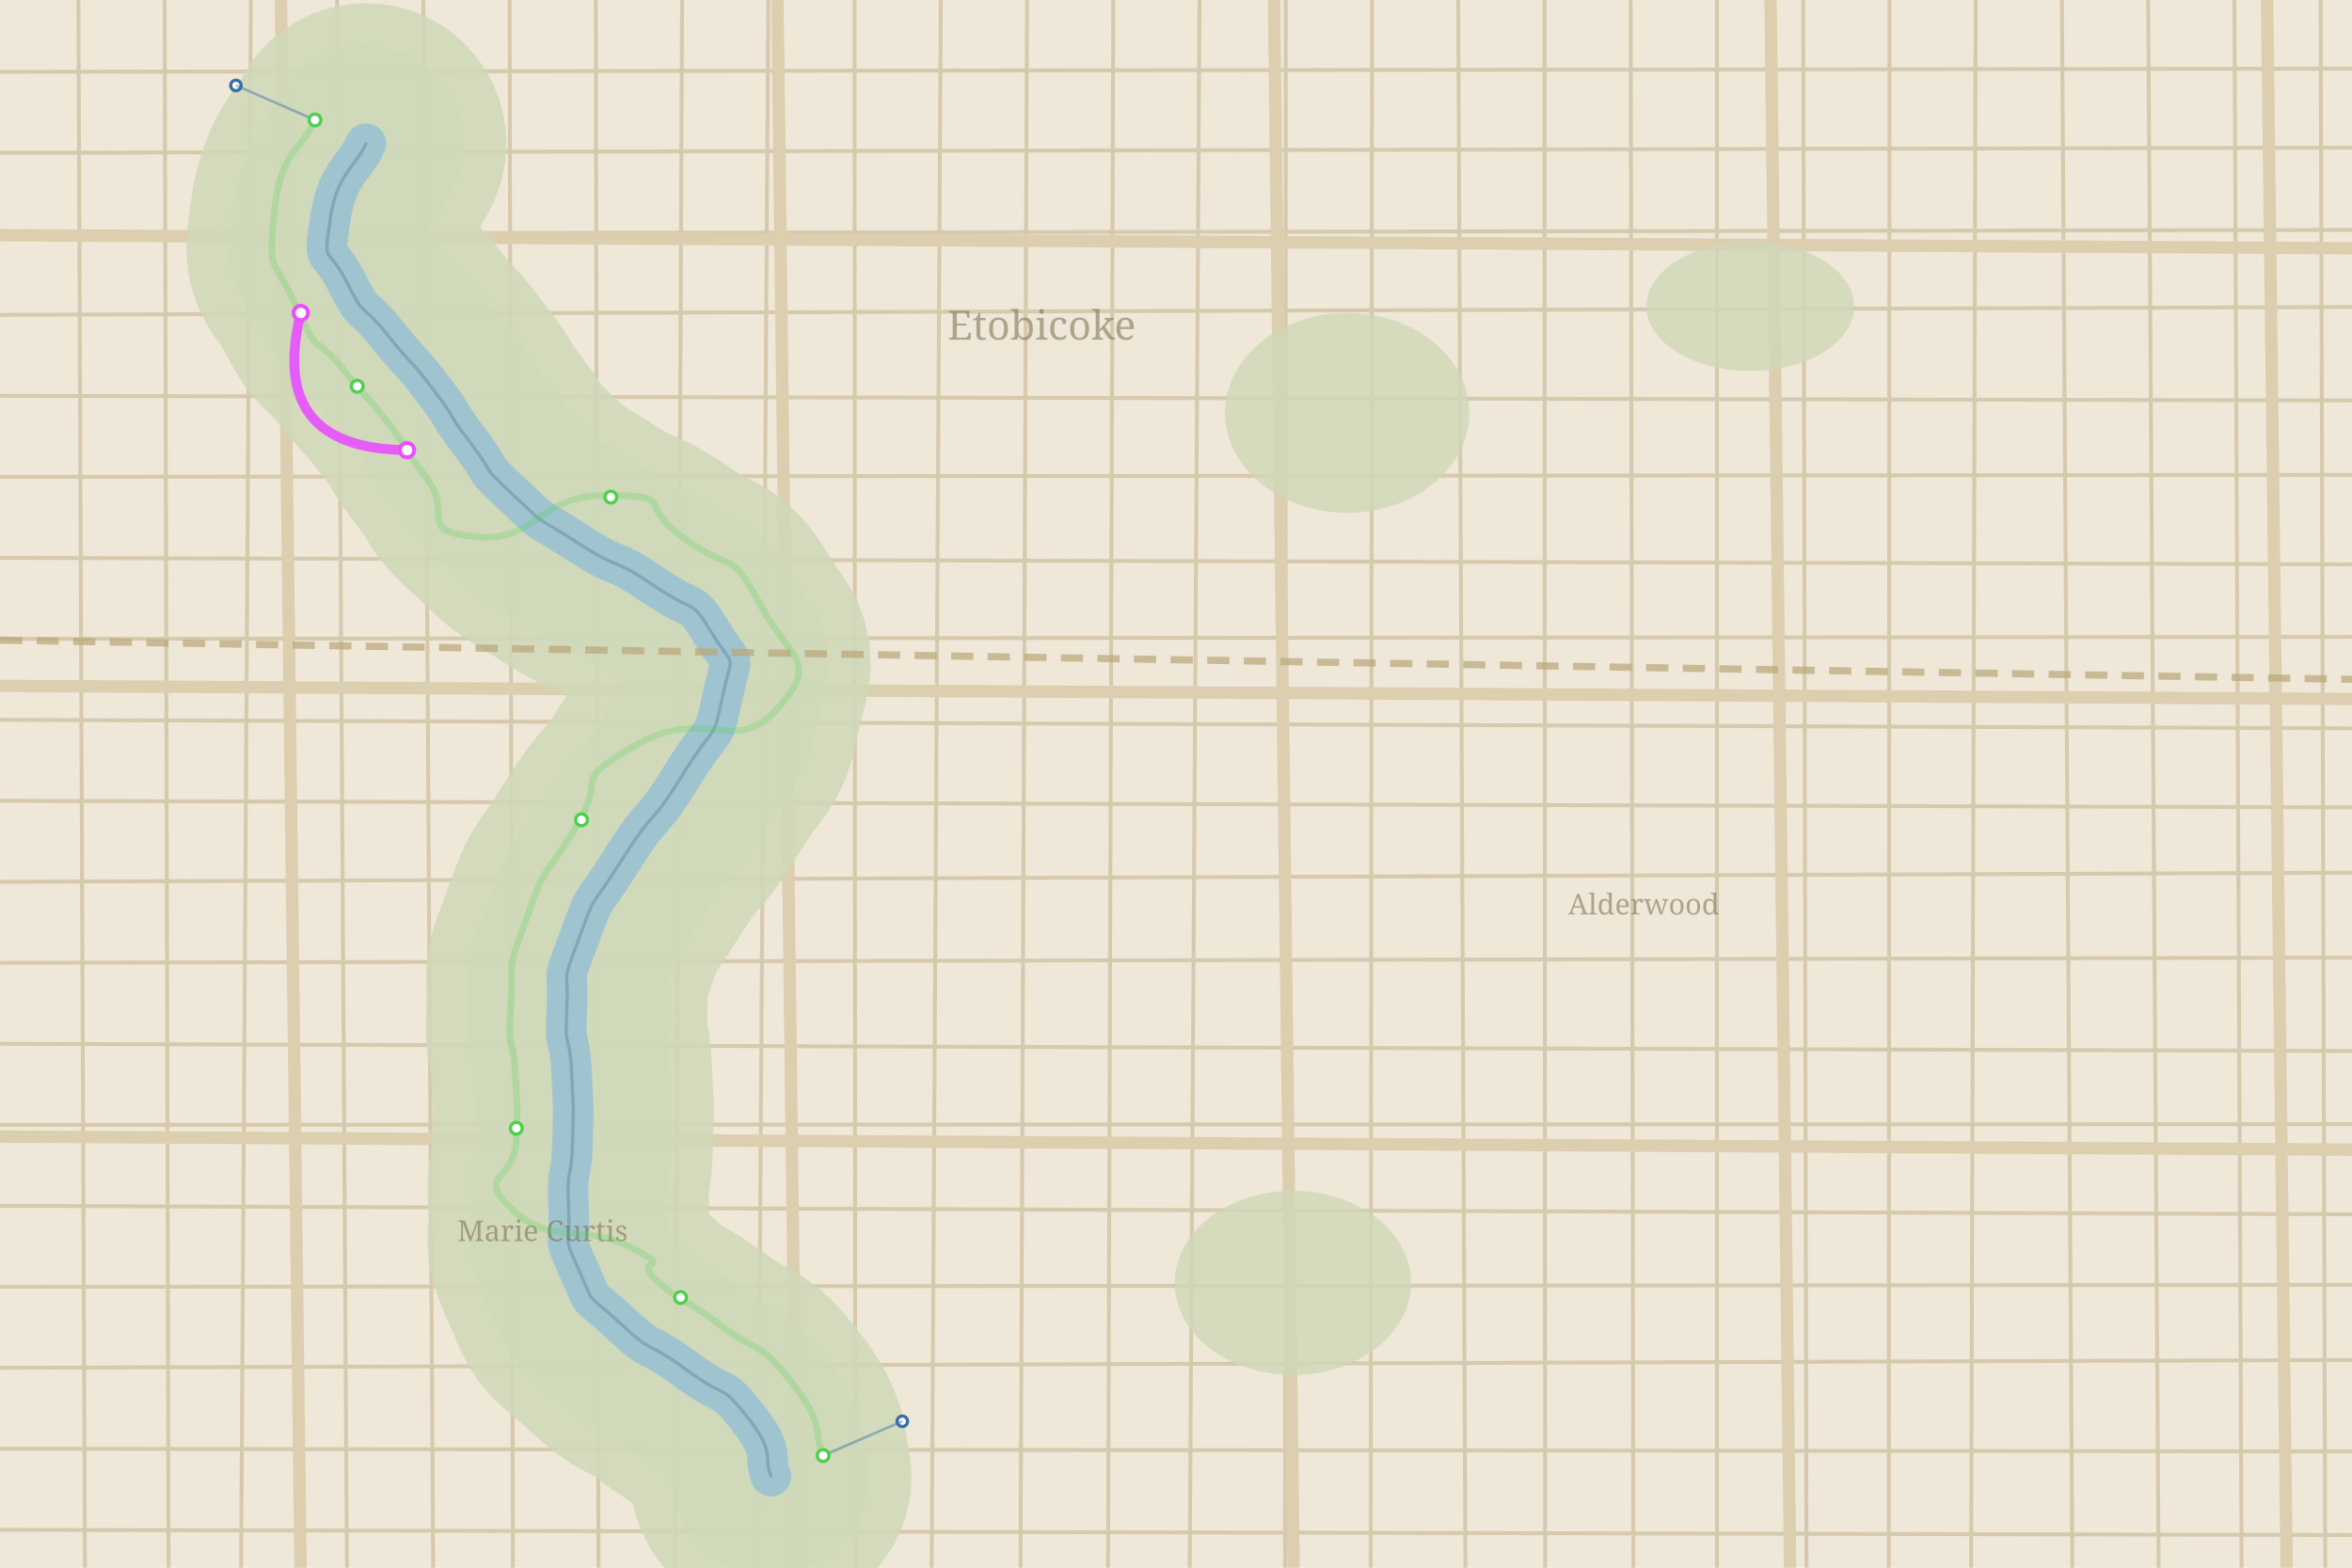
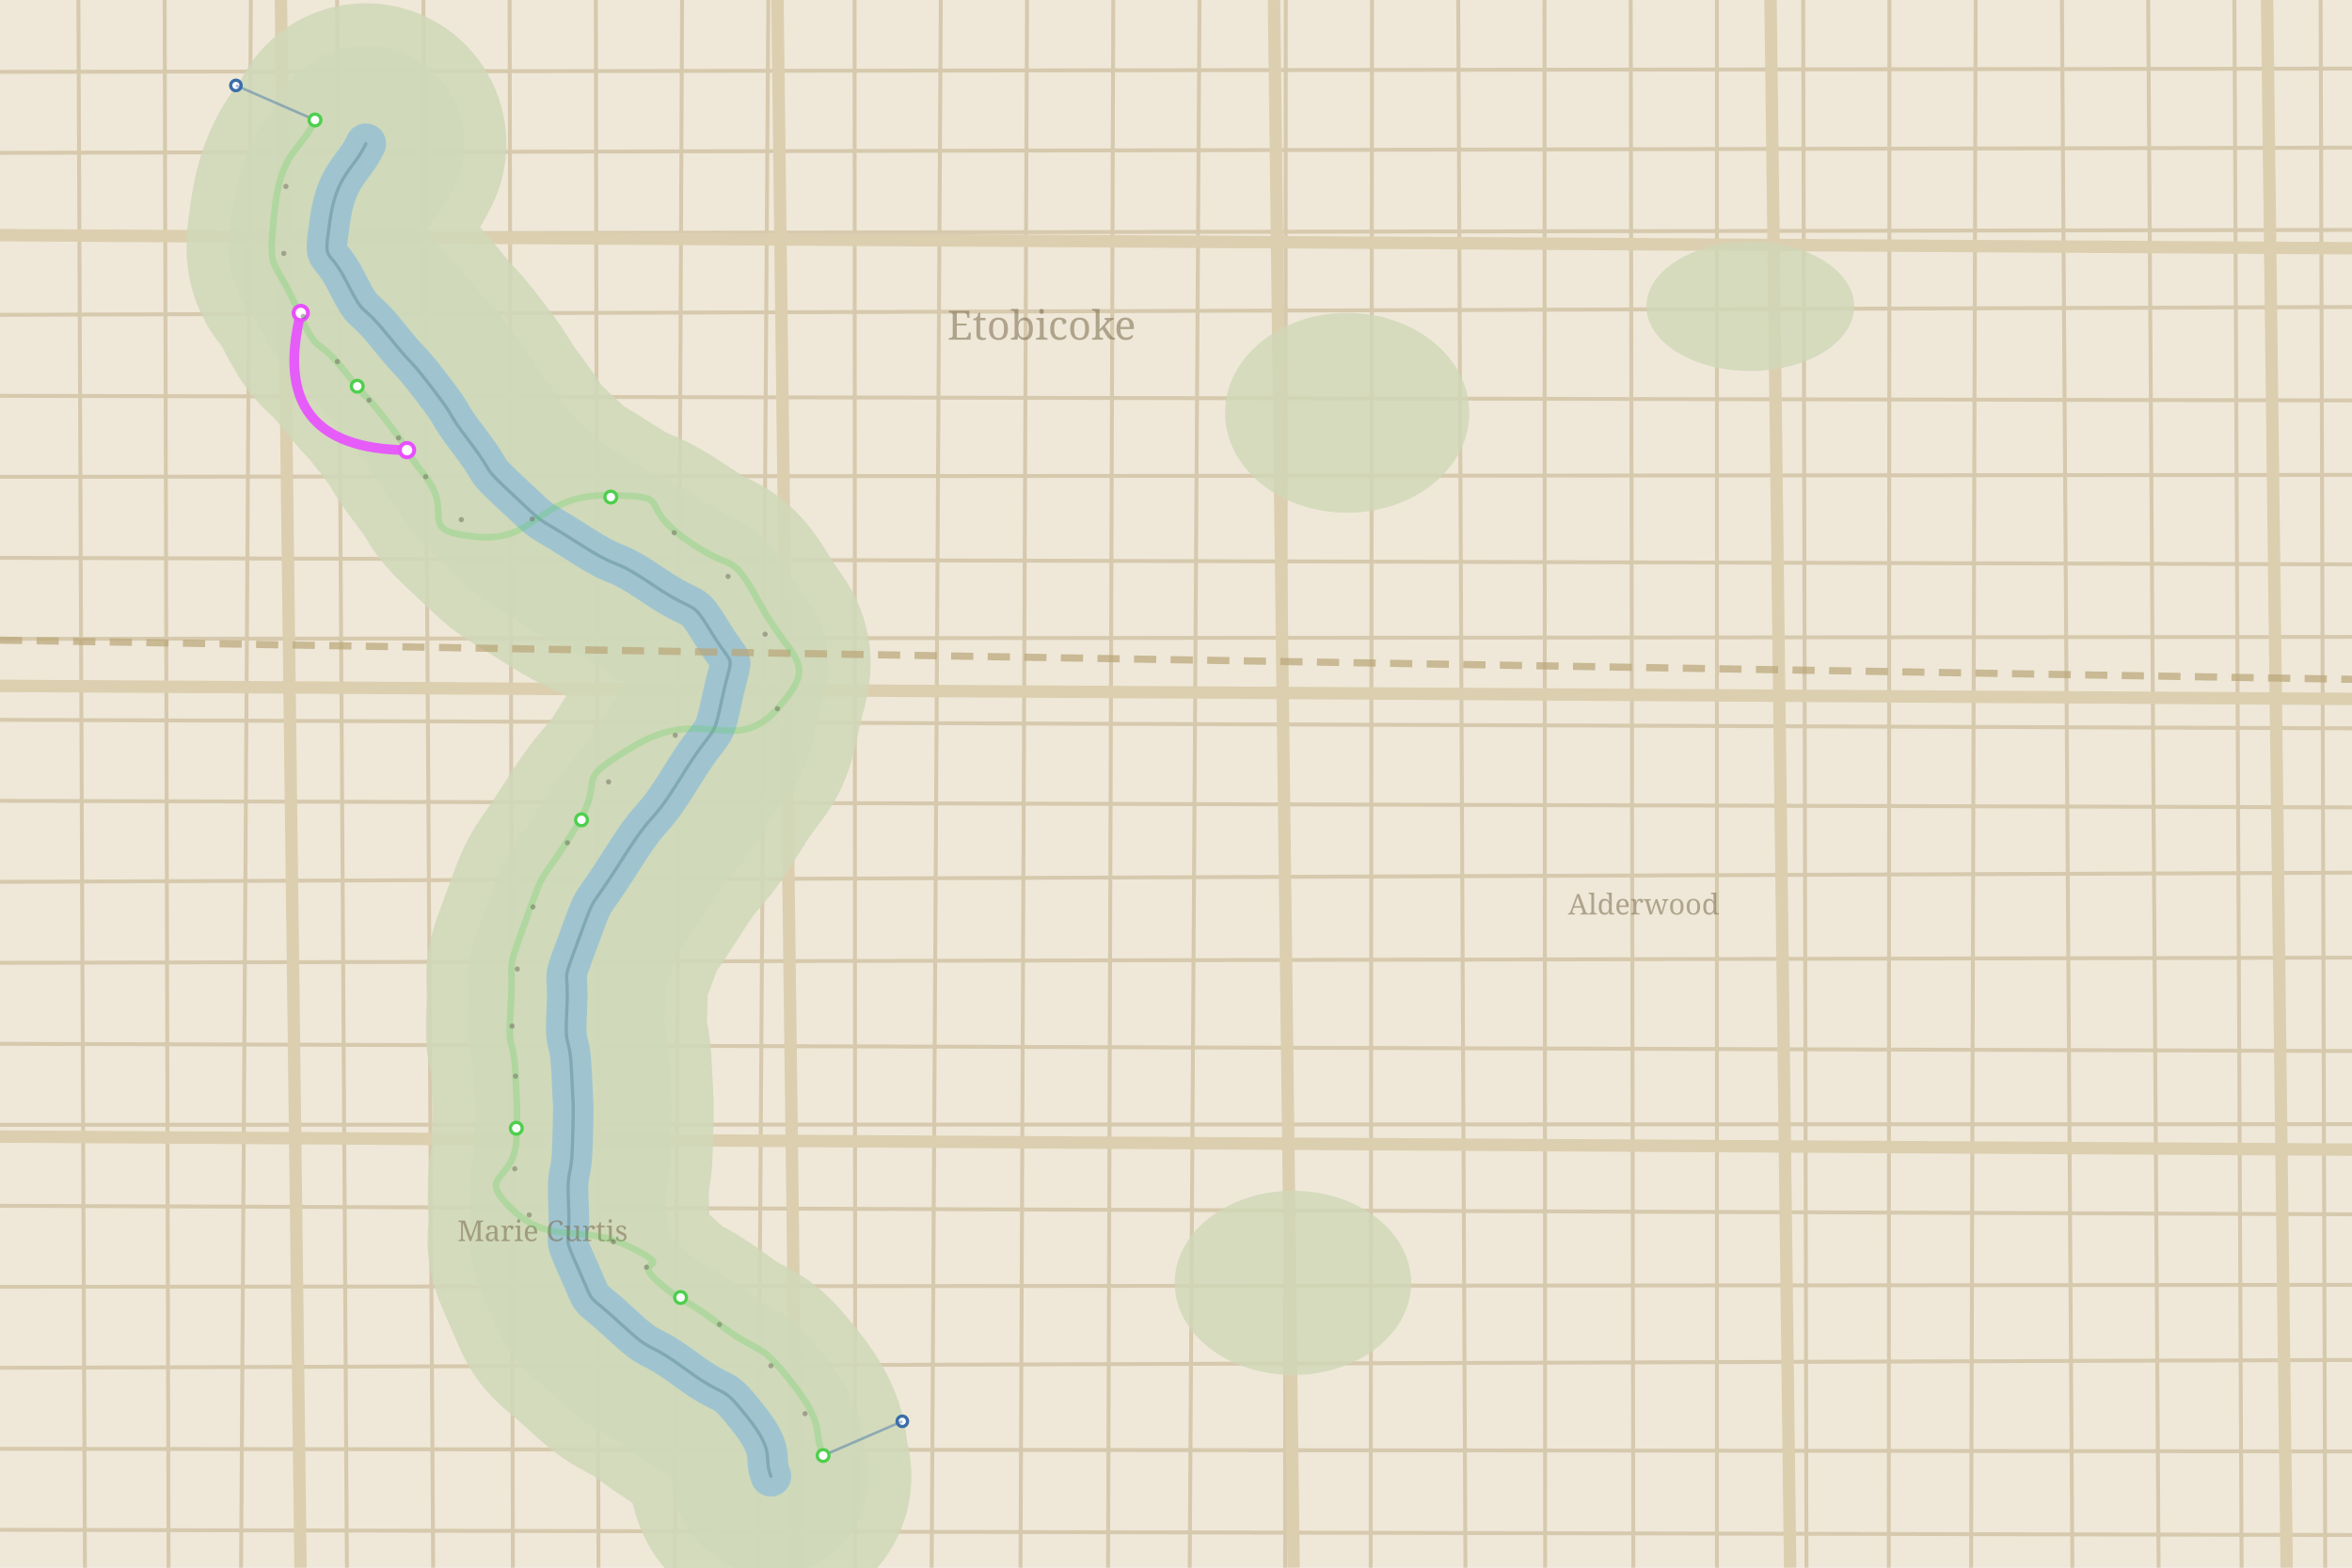
<svg xmlns="http://www.w3.org/2000/svg" width="3600" height="2400" viewBox="0 0 3600 2400">
  <g id="background">
    <rect width="3600" height="2400" fill="#efe8d8" />
  </g>
  <g id="topo">
    <g id="roads">
      <line x1="120" y1="0" x2="130" y2="2400" stroke="#d6c9ad" stroke-width="6" />
      <line x1="252" y1="0" x2="258" y2="2400" stroke="#d6c9ad" stroke-width="6" />
      <line x1="384" y1="0" x2="369" y2="2400" stroke="#d6c9ad" stroke-width="6" />
      <line x1="516" y1="0" x2="531" y2="2400" stroke="#d6c9ad" stroke-width="6" />
      <line x1="648" y1="0" x2="663" y2="2400" stroke="#d6c9ad" stroke-width="6" />
      <line x1="780" y1="0" x2="785" y2="2400" stroke="#d6c9ad" stroke-width="6" />
      <line x1="912" y1="0" x2="916" y2="2400" stroke="#d6c9ad" stroke-width="6" />
      <line x1="1044" y1="0" x2="1033" y2="2400" stroke="#d6c9ad" stroke-width="6" />
      <line x1="1176" y1="0" x2="1160" y2="2400" stroke="#d6c9ad" stroke-width="6" />
      <line x1="1308" y1="0" x2="1309" y2="2400" stroke="#d6c9ad" stroke-width="6" />
      <line x1="1440" y1="0" x2="1426" y2="2400" stroke="#d6c9ad" stroke-width="6" />
      <line x1="1572" y1="0" x2="1562" y2="2400" stroke="#d6c9ad" stroke-width="6" />
      <line x1="1704" y1="0" x2="1696" y2="2400" stroke="#d6c9ad" stroke-width="6" />
      <line x1="1836" y1="0" x2="1821" y2="2400" stroke="#d6c9ad" stroke-width="6" />
      <line x1="1968" y1="0" x2="1967" y2="2400" stroke="#d6c9ad" stroke-width="6" />
      <line x1="2100" y1="0" x2="2098" y2="2400" stroke="#d6c9ad" stroke-width="6" />
      <line x1="2232" y1="0" x2="2243" y2="2400" stroke="#d6c9ad" stroke-width="6" />
      <line x1="2364" y1="0" x2="2365" y2="2400" stroke="#d6c9ad" stroke-width="6" />
      <line x1="2496" y1="0" x2="2500" y2="2400" stroke="#d6c9ad" stroke-width="6" />
      <line x1="2628" y1="0" x2="2628" y2="2400" stroke="#d6c9ad" stroke-width="6" />
      <line x1="2760" y1="0" x2="2765" y2="2400" stroke="#d6c9ad" stroke-width="6" />
      <line x1="2892" y1="0" x2="2891" y2="2400" stroke="#d6c9ad" stroke-width="6" />
      <line x1="3024" y1="0" x2="3017" y2="2400" stroke="#d6c9ad" stroke-width="6" />
      <line x1="3156" y1="0" x2="3172" y2="2400" stroke="#d6c9ad" stroke-width="6" />
      <line x1="3288" y1="0" x2="3304" y2="2400" stroke="#d6c9ad" stroke-width="6" />
      <line x1="3420" y1="0" x2="3431" y2="2400" stroke="#d6c9ad" stroke-width="6" />
      <line x1="3552" y1="0" x2="3559" y2="2400" stroke="#d6c9ad" stroke-width="6" />
      <line x1="0" y1="110" x2="3600" y2="105" stroke="#d6c9ad" stroke-width="6" />
      <line x1="0" y1="234" x2="3600" y2="226" stroke="#d6c9ad" stroke-width="6" />
      <line x1="0" y1="358" x2="3600" y2="352" stroke="#d6c9ad" stroke-width="6" />
      <line x1="0" y1="482" x2="3600" y2="470" stroke="#d6c9ad" stroke-width="6" />
      <line x1="0" y1="606" x2="3600" y2="613" stroke="#d6c9ad" stroke-width="6" />
      <line x1="0" y1="730" x2="3600" y2="727" stroke="#d6c9ad" stroke-width="6" />
      <line x1="0" y1="854" x2="3600" y2="864" stroke="#d6c9ad" stroke-width="6" />
      <line x1="0" y1="978" x2="3600" y2="975" stroke="#d6c9ad" stroke-width="6" />
      <line x1="0" y1="1102" x2="3600" y2="1115" stroke="#d6c9ad" stroke-width="6" />
      <line x1="0" y1="1226" x2="3600" y2="1236" stroke="#d6c9ad" stroke-width="6" />
      <line x1="0" y1="1350" x2="3600" y2="1336" stroke="#d6c9ad" stroke-width="6" />
      <line x1="0" y1="1474" x2="3600" y2="1466" stroke="#d6c9ad" stroke-width="6" />
      <line x1="0" y1="1598" x2="3600" y2="1609" stroke="#d6c9ad" stroke-width="6" />
      <line x1="0" y1="1722" x2="3600" y2="1721" stroke="#d6c9ad" stroke-width="6" />
      <line x1="0" y1="1846" x2="3600" y2="1859" stroke="#d6c9ad" stroke-width="6" />
      <line x1="0" y1="1970" x2="3600" y2="1967" stroke="#d6c9ad" stroke-width="6" />
      <line x1="0" y1="2094" x2="3600" y2="2082" stroke="#d6c9ad" stroke-width="6" />
      <line x1="0" y1="2218" x2="3600" y2="2222" stroke="#d6c9ad" stroke-width="6" />
      <line x1="0" y1="2342" x2="3600" y2="2350" stroke="#d6c9ad" stroke-width="6" />
      <line x1="430" y1="0" x2="460" y2="2400" stroke="#dccfb0" stroke-width="19" />
      <line x1="1190" y1="0" x2="1220" y2="2400" stroke="#dccfb0" stroke-width="19" />
      <line x1="1950" y1="0" x2="1980" y2="2400" stroke="#dccfb0" stroke-width="19" />
      <line x1="2710" y1="0" x2="2740" y2="2400" stroke="#dccfb0" stroke-width="19" />
      <line x1="3470" y1="0" x2="3500" y2="2400" stroke="#dccfb0" stroke-width="19" />
      <line x1="0" y1="360" x2="3600" y2="380" stroke="#dccfb0" stroke-width="19" />
      <line x1="0" y1="1050" x2="3600" y2="1070" stroke="#dccfb0" stroke-width="19" />
      <line x1="0" y1="1740" x2="3600" y2="1760" stroke="#dccfb0" stroke-width="19" />
    </g>
    <g id="water">
      <path d="M560.0 220.0 C541.3 260.1 515.0 266.1 505.0 338.0 C495.0 409.9 500.3 371.9 530.5 431.5 C560.7 491.2 549.3 458.2 593.9 513.6 C638.4 568.9 618.7 538.5 661.6 594.3 C704.4 650.2 677.4 621.9 720.0 677.8 C762.5 733.8 731.0 706.9 786.7 758.9 C842.3 810.8 810.9 783.9 883.7 830.7 C956.5 877.4 930.4 848.9 1000.7 896.4 C1071.0 943.9 1054.6 912.4 1090.4 970.4 C1126.1 1028.5 1121.6 993.4 1105.8 1067.0 C1090.1 1140.7 1096.5 1102.3 1044.1 1187.1 C991.7 1271.9 1005.6 1231.2 951.8 1316.4 C898.0 1401.7 914.4 1360.2 885.8 1437.8 C857.2 1515.3 871.3 1474.6 867.6 1544.6 C863.9 1614.6 872.0 1575.7 875.0 1643.7 C878.0 1711.6 878.1 1675.1 876.5 1744.5 C874.9 1813.9 867.1 1779.8 870.3 1847.7 C873.5 1915.6 859.0 1883.5 886.0 1944.2 C913.0 2004.9 893.8 1974.2 949.6 2026.1 C1005.5 2078.0 984.1 2048.1 1050.3 2096.8 C1116.4 2145.6 1100.0 2114.1 1144.1 2169.6 C1188.2 2225.1 1167.8 2229.3 1180.0 2260.0" fill="none" stroke="#cfd8b8" stroke-width="430" stroke-linecap="round" stroke-linejoin="round" opacity=".85" />
      <path d="M560.0 220.0 C541.3 260.1 515.0 266.1 505.0 338.0 C495.0 409.9 500.3 371.9 530.5 431.5 C560.7 491.2 549.3 458.2 593.9 513.6 C638.4 568.9 618.7 538.5 661.6 594.3 C704.4 650.2 677.4 621.9 720.0 677.8 C762.5 733.8 731.0 706.9 786.7 758.9 C842.3 810.8 810.9 783.9 883.7 830.7 C956.5 877.4 930.4 848.9 1000.7 896.4 C1071.0 943.9 1054.6 912.4 1090.4 970.4 C1126.1 1028.5 1121.6 993.4 1105.8 1067.0 C1090.1 1140.7 1096.5 1102.3 1044.1 1187.1 C991.7 1271.9 1005.6 1231.2 951.8 1316.4 C898.0 1401.7 914.4 1360.2 885.8 1437.8 C857.2 1515.3 871.3 1474.6 867.6 1544.6 C863.9 1614.6 872.0 1575.7 875.0 1643.7 C878.0 1711.6 878.1 1675.1 876.5 1744.5 C874.9 1813.9 867.1 1779.8 870.3 1847.7 C873.5 1915.6 859.0 1883.5 886.0 1944.2 C913.0 2004.9 893.8 1974.2 949.6 2026.1 C1005.5 2078.0 984.1 2048.1 1050.3 2096.8 C1116.4 2145.6 1100.0 2114.1 1144.1 2169.6 C1188.2 2225.1 1167.8 2229.3 1180.0 2260.0" fill="none" stroke="#cfd8b8" stroke-width="300" stroke-linecap="round" stroke-linejoin="round" opacity=".85" />
      <path d="M560.0 220.0 C541.3 260.1 515.0 266.1 505.0 338.0 C495.0 409.9 500.3 371.9 530.5 431.5 C560.7 491.2 549.3 458.2 593.9 513.6 C638.4 568.9 618.7 538.5 661.6 594.3 C704.4 650.2 677.4 621.9 720.0 677.8 C762.5 733.8 731.0 706.9 786.7 758.9 C842.3 810.8 810.9 783.9 883.7 830.7 C956.5 877.4 930.4 848.9 1000.7 896.4 C1071.0 943.9 1054.6 912.4 1090.4 970.4 C1126.1 1028.5 1121.6 993.4 1105.8 1067.0 C1090.1 1140.7 1096.5 1102.3 1044.1 1187.1 C991.7 1271.9 1005.6 1231.2 951.8 1316.4 C898.0 1401.7 914.4 1360.2 885.8 1437.8 C857.2 1515.3 871.3 1474.6 867.6 1544.6 C863.9 1614.6 872.0 1575.7 875.0 1643.7 C878.0 1711.6 878.1 1675.1 876.5 1744.5 C874.9 1813.9 867.1 1779.8 870.3 1847.7 C873.5 1915.6 859.0 1883.5 886.0 1944.2 C913.0 2004.9 893.8 1974.2 949.6 2026.1 C1005.5 2078.0 984.1 2048.1 1050.3 2096.8 C1116.4 2145.6 1100.0 2114.1 1144.1 2169.6 C1188.2 2225.1 1167.8 2229.3 1180.0 2260.0" fill="none" stroke="#9fc4d0" stroke-width="62" stroke-linecap="round" stroke-linejoin="round" />
      <path d="M560.0 220.0 C541.3 260.1 515.0 266.1 505.0 338.0 C495.0 409.9 500.3 371.9 530.5 431.5 C560.7 491.2 549.3 458.2 593.9 513.6 C638.4 568.9 618.7 538.5 661.6 594.3 C704.4 650.2 677.4 621.9 720.0 677.8 C762.5 733.8 731.0 706.9 786.7 758.9 C842.3 810.8 810.9 783.9 883.7 830.7 C956.5 877.4 930.4 848.9 1000.7 896.4 C1071.0 943.9 1054.6 912.4 1090.4 970.4 C1126.1 1028.5 1121.6 993.4 1105.8 1067.0 C1090.1 1140.7 1096.5 1102.3 1044.1 1187.1 C991.7 1271.9 1005.6 1231.2 951.8 1316.4 C898.0 1401.7 914.4 1360.2 885.8 1437.8 C857.2 1515.3 871.3 1474.6 867.6 1544.6 C863.9 1614.6 872.0 1575.7 875.0 1643.7 C878.0 1711.6 878.1 1675.1 876.5 1744.5 C874.9 1813.9 867.1 1779.8 870.3 1847.7 C873.5 1915.6 859.0 1883.5 886.0 1944.2 C913.0 2004.9 893.8 1974.2 949.6 2026.1 C1005.5 2078.0 984.1 2048.1 1050.3 2096.8 C1116.4 2145.6 1100.0 2114.1 1144.1 2169.6 C1188.2 2225.1 1167.8 2229.3 1180.0 2260.0" fill="none" stroke="#5c8595" stroke-width="5" stroke-linecap="round" opacity=".45" />
      <ellipse cx="1979" cy="1964" rx="181" ry="141" fill="#cfd8b8" opacity=".8" />
      <ellipse cx="2062" cy="632" rx="187" ry="153" fill="#cfd8b8" opacity=".8" />
      <ellipse cx="2679" cy="469" rx="159" ry="99" fill="#cfd8b8" opacity=".8" />
      <line x1="0" y1="980" x2="3600" y2="1040" stroke="#b9a578" stroke-width="11" stroke-dasharray="34 22" opacity=".7" />
    </g>
    <g id="labels">
      <text x="1450" y="520" font-family="Georgia,serif" font-size="62" fill="#7a6a4c" opacity=".55">Etobicoke</text>
      <text x="700" y="1900" font-family="Georgia,serif" font-size="44" fill="#7a6a4c" opacity=".55">Marie Curtis</text>
      <text x="2400" y="1400" font-family="Georgia,serif" font-size="44" fill="#7a6a4c" opacity=".55">Alderwood</text>
    </g>
  </g>
  <path id="route" d="M482.1 183.7 C460.9 232.1 429.4 228.7 419.8 326.1 C410.2 423.6 417.4 388.3 453.8 470.4 C490.2 552.5 479.4 507.6 526.9 567.5 C574.3 627.5 551.0 591.5 593.3 646.7 C635.7 701.9 605.7 670.4 651.5 729.9 C697.3 789.4 633.2 812.1 728.0 821.7 C822.7 831.4 821.1 757.2 930.2 758.3 C1039.3 759.5 969.5 768.4 1048.9 825.2 C1128.2 881.9 1115.6 837.0 1163.6 925.3 C1211.6 1013.7 1255.4 1011.4 1189.9 1085.0 C1124.4 1158.6 1076.6 1078.8 970.9 1141.9 C865.2 1205.0 935.4 1180.1 879.0 1270.5 C822.7 1361.0 838.2 1316.4 805.1 1408.0 C772.1 1499.7 787.2 1458.7 781.8 1540.1 C776.3 1621.5 786.1 1578.6 789.1 1647.5 C792.0 1716.3 792.1 1673.1 790.5 1742.5 C788.9 1812.0 725.2 1795.1 784.4 1851.8 C843.6 1908.5 888.5 1871.4 964.6 1909.2 C1040.7 1947.1 961.7 1922.9 1008.2 1963.1 C1054.7 2003.4 1032.2 1975.6 1101.3 2027.6 C1170.4 2079.6 1157.5 2047.9 1211.5 2116.1 C1265.4 2184.3 1243.5 2190.1 1259.9 2228.3" fill="none" stroke="#4ecf4e" stroke-width="10" stroke-linecap="round" opacity=".25" />
  <g id="wishful">
    <path d="M460.4 479.1 Q408.9 687.0 623.0 689.1" fill="none" stroke="#e84fff" stroke-width="15" stroke-linecap="round" opacity=".9" />
    <circle cx="460.4" cy="479.1" r="11" fill="#fff" stroke="#e84fff" stroke-width="6" />
    <circle cx="623.0" cy="689.1" r="11" fill="#fff" stroke="#e84fff" stroke-width="6" />
  </g>
  <g id="crossings">
    <circle id="link-1" cx="361.1" cy="130.8" r="8" fill="#fff" stroke="#3b6ea8" stroke-width="5" />
    <line x1="482.1" y1="183.7" x2="361.1" y2="130.8" stroke="#3b6ea8" stroke-width="4" opacity=".45" />
    <circle id="link-2" cx="1381.1" cy="2175.9" r="8" fill="#fff" stroke="#3b6ea8" stroke-width="5" />
    <line x1="1259.9" y1="2228.3" x2="1381.1" y2="2175.9" stroke="#3b6ea8" stroke-width="4" opacity=".45" />
  </g>
+   <g id="heights">
+     <circle id="h-140" cx="437.6" cy="285.4" r="4" fill="#6f6a5e" opacity=".5" />
+     <circle id="h-137" cx="434.4" cy="388.0" r="4" fill="#6f6a5e" opacity=".5" />
+     <circle id="h-135" cx="464.2" cy="484.3" r="4" fill="#6f6a5e" opacity=".5" />
+     <circle id="h-132" cx="516.4" cy="553.6" r="4" fill="#6f6a5e" opacity=".5" />
+     <circle id="h-130" cx="564.9" cy="612.7" r="4" fill="#6f6a5e" opacity=".5" />
+     <circle id="h-128" cx="610.0" cy="670.4" r="4" fill="#6f6a5e" opacity=".5" />
+     <circle id="h-125" cx="651.5" cy="729.9" r="4" fill="#6f6a5e" opacity=".5" />
+     <circle id="h-123" cx="706.1" cy="795.5" r="4" fill="#6f6a5e" opacity=".5" />
+     <circle id="h-120" cx="814.6" cy="794.6" r="4" fill="#6f6a5e" opacity=".5" />
+     <circle id="h-114" cx="1031.9" cy="815.6" r="4" fill="#6f6a5e" opacity=".5" />
+     <circle id="h-110" cx="1114.4" cy="882.4" r="4" fill="#6f6a5e" opacity=".5" />
+     <circle id="h-106" cx="1171.1" cy="970.9" r="4" fill="#6f6a5e" opacity=".5" />
+     <circle id="h-103" cx="1189.9" cy="1085.0" r="4" fill="#6f6a5e" opacity=".5" />
+     <circle id="h-99" cx="1033.5" cy="1125.6" r="4" fill="#6f6a5e" opacity=".5" />
+     <circle id="h-95" cx="931.5" cy="1197.0" r="4" fill="#6f6a5e" opacity=".5" />
+     <circle id="h-92" cx="868.5" cy="1290.2" r="4" fill="#6f6a5e" opacity=".5" />
+     <circle id="h-91" cx="815.7" cy="1388.4" r="4" fill="#6f6a5e" opacity=".5" />
+     <circle id="h-89" cx="791.8" cy="1483.5" r="4" fill="#6f6a5e" opacity=".5" />
+     <circle id="h-88" cx="783.8" cy="1570.8" r="4" fill="#6f6a5e" opacity=".5" />
+     <circle id="h-86" cx="789.1" cy="1647.5" r="4" fill="#6f6a5e" opacity=".5" />
+     <circle id="h-83" cx="787.9" cy="1789.3" r="4" fill="#6f6a5e" opacity=".5" />
+     <circle id="h-82" cx="810.1" cy="1860.0" r="4" fill="#6f6a5e" opacity=".5" />
+     <circle id="h-81" cx="938.9" cy="1901.0" r="4" fill="#6f6a5e" opacity=".5" />
+     <circle id="h-80" cx="989.5" cy="1940.0" r="4" fill="#6f6a5e" opacity=".5" />
+     <circle id="h-78" cx="1101.3" cy="2027.6" r="4" fill="#6f6a5e" opacity=".5" />
+     <circle id="h-77" cx="1180.0" cy="2090.8" r="4" fill="#6f6a5e" opacity=".5" />
+     <circle id="h-77_1" cx="1232.2" cy="2164.2" r="4" fill="#6f6a5e" opacity=".5" />
+   </g>
  <g id="waypoints">
    <circle id="wp-1" cx="482.1" cy="183.7" r="9" fill="#fff" stroke="#4ecf4e" stroke-width="5" />
    <circle id="wp-2" cx="546.8" cy="591.3" r="9" fill="#fff" stroke="#4ecf4e" stroke-width="5" />
    <circle id="wp-3" cx="934.9" cy="761.0" r="9" fill="#fff" stroke="#4ecf4e" stroke-width="5" />
    <circle id="wp-4" cx="890.1" cy="1255.1" r="9" fill="#fff" stroke="#4ecf4e" stroke-width="5" />
    <circle id="wp-5" cx="790.3" cy="1727.3" r="9" fill="#fff" stroke="#4ecf4e" stroke-width="5" />
    <circle id="wp-6" cx="1041.7" cy="1986.4" r="9" fill="#fff" stroke="#4ecf4e" stroke-width="5" />
    <circle id="wp-7" cx="1259.9" cy="2228.3" r="9" fill="#fff" stroke="#4ecf4e" stroke-width="5" />
  </g>
</svg>
